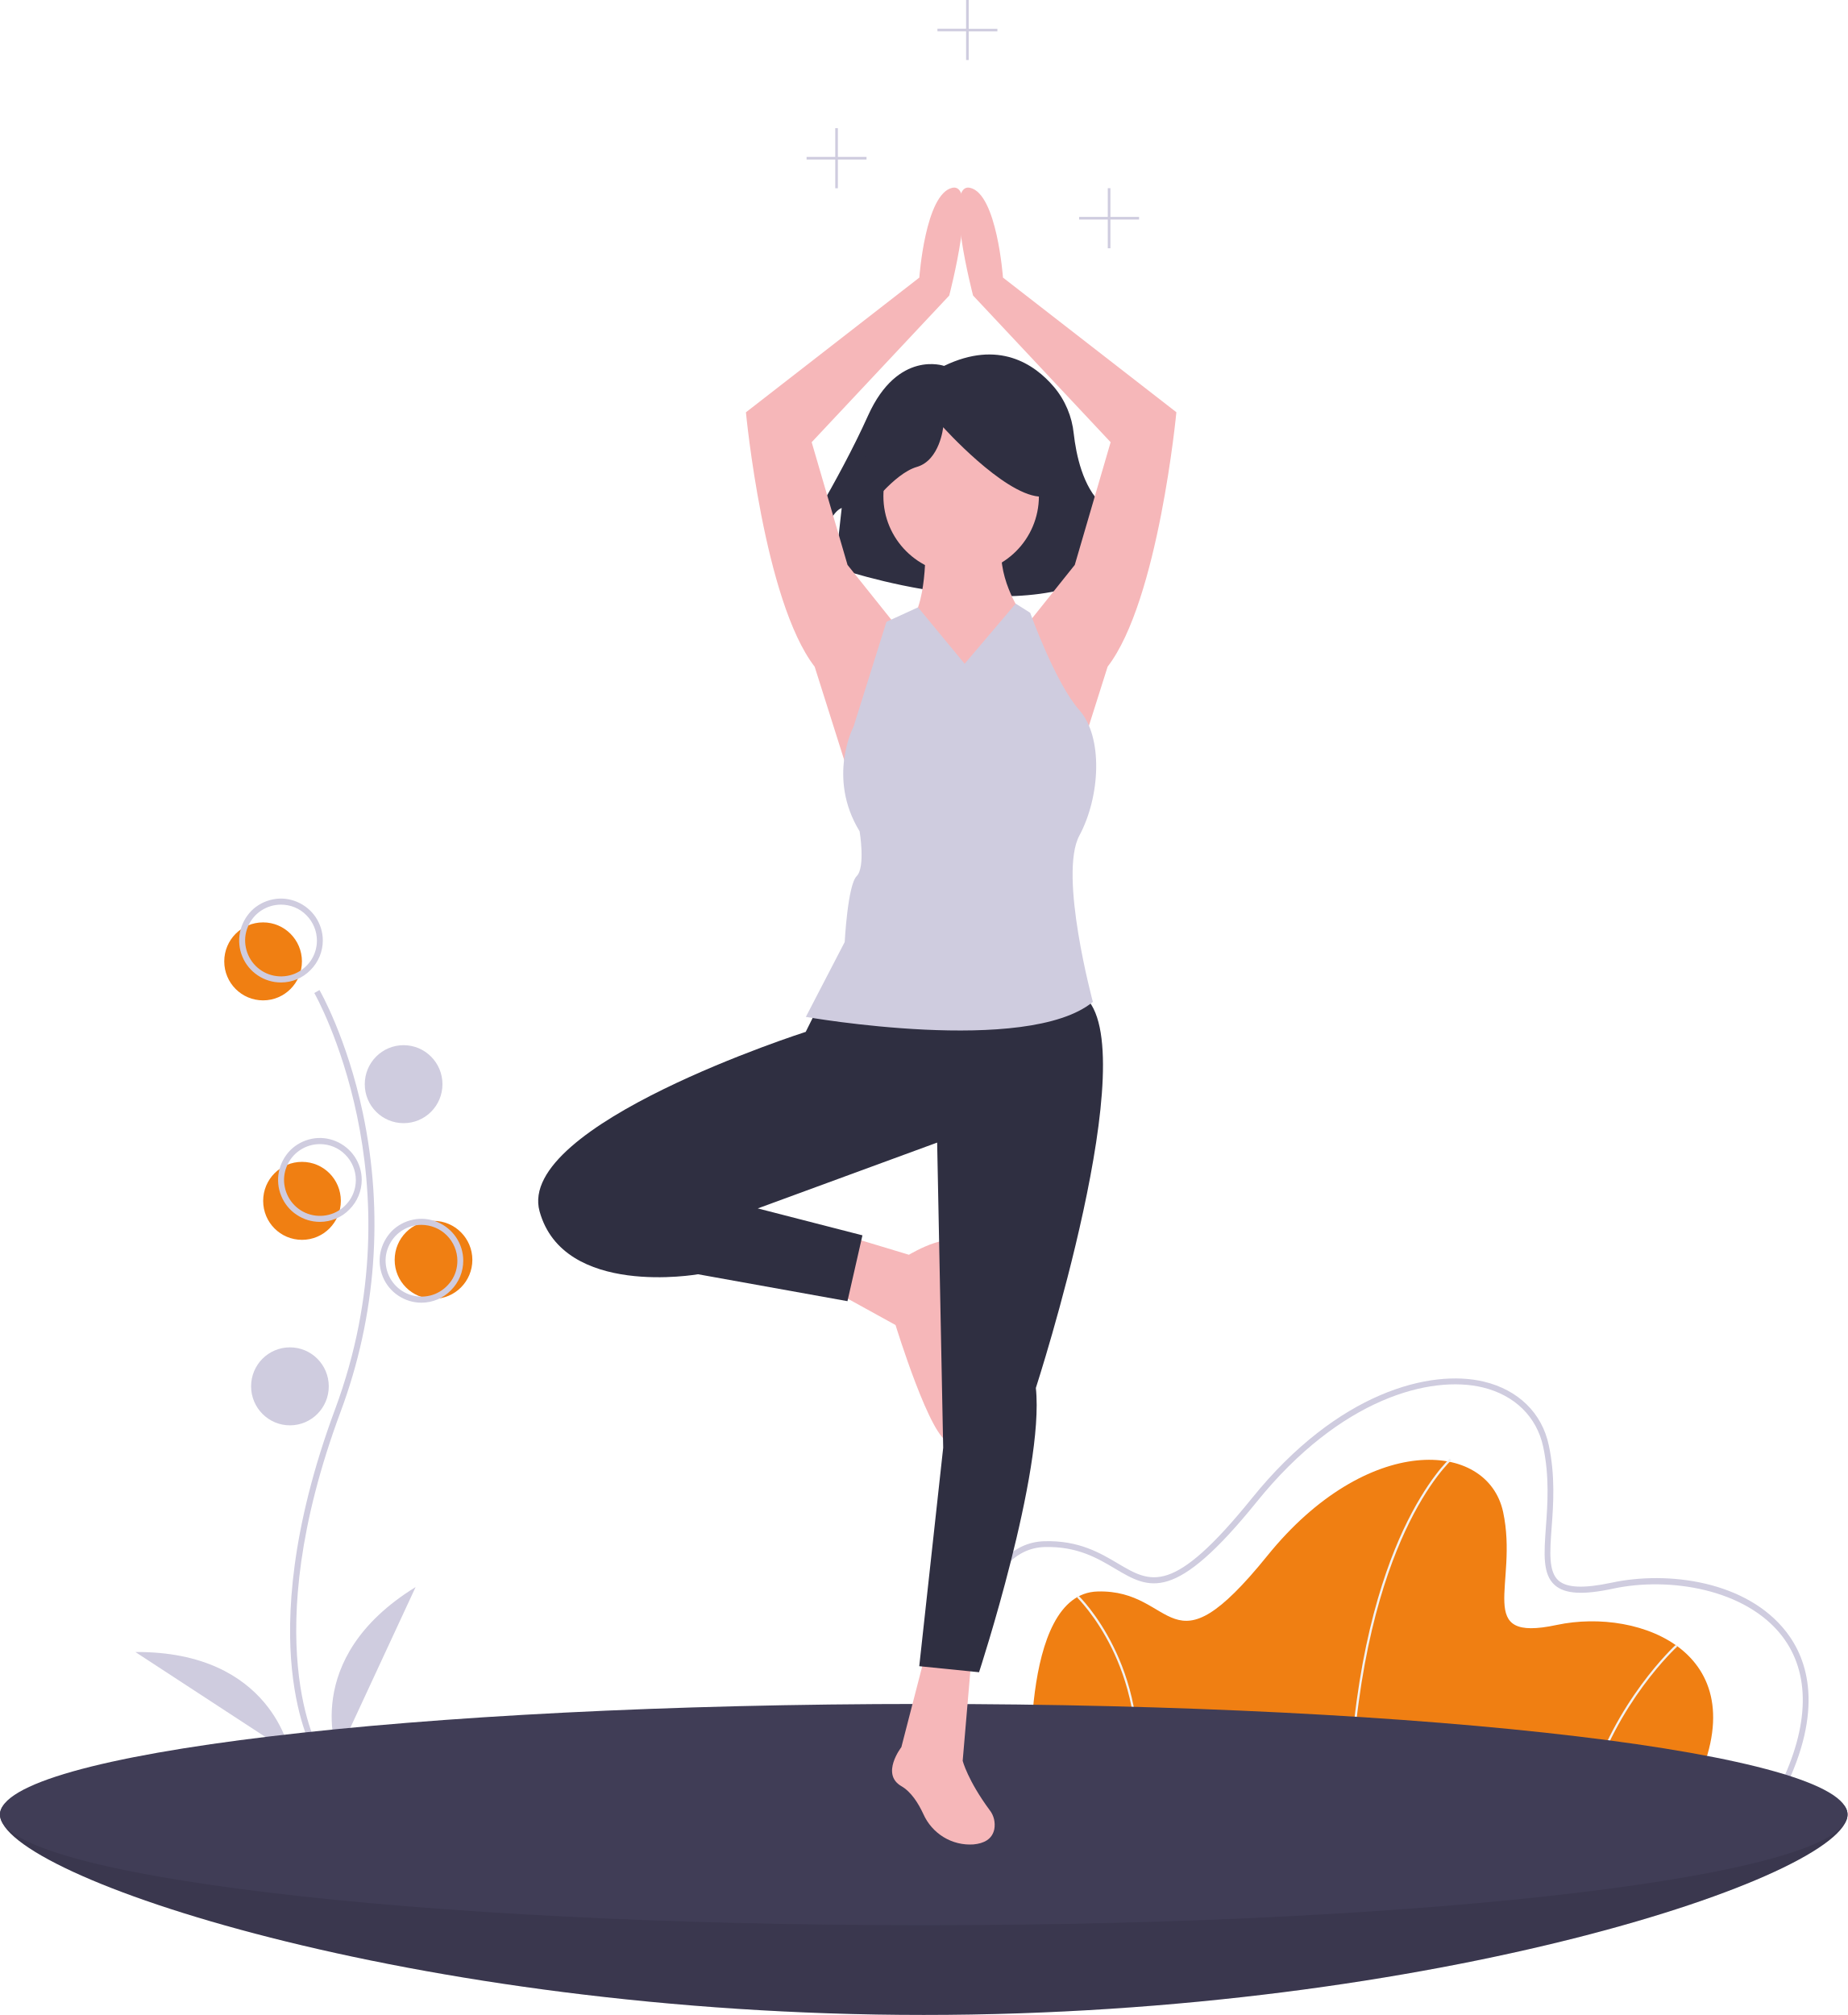
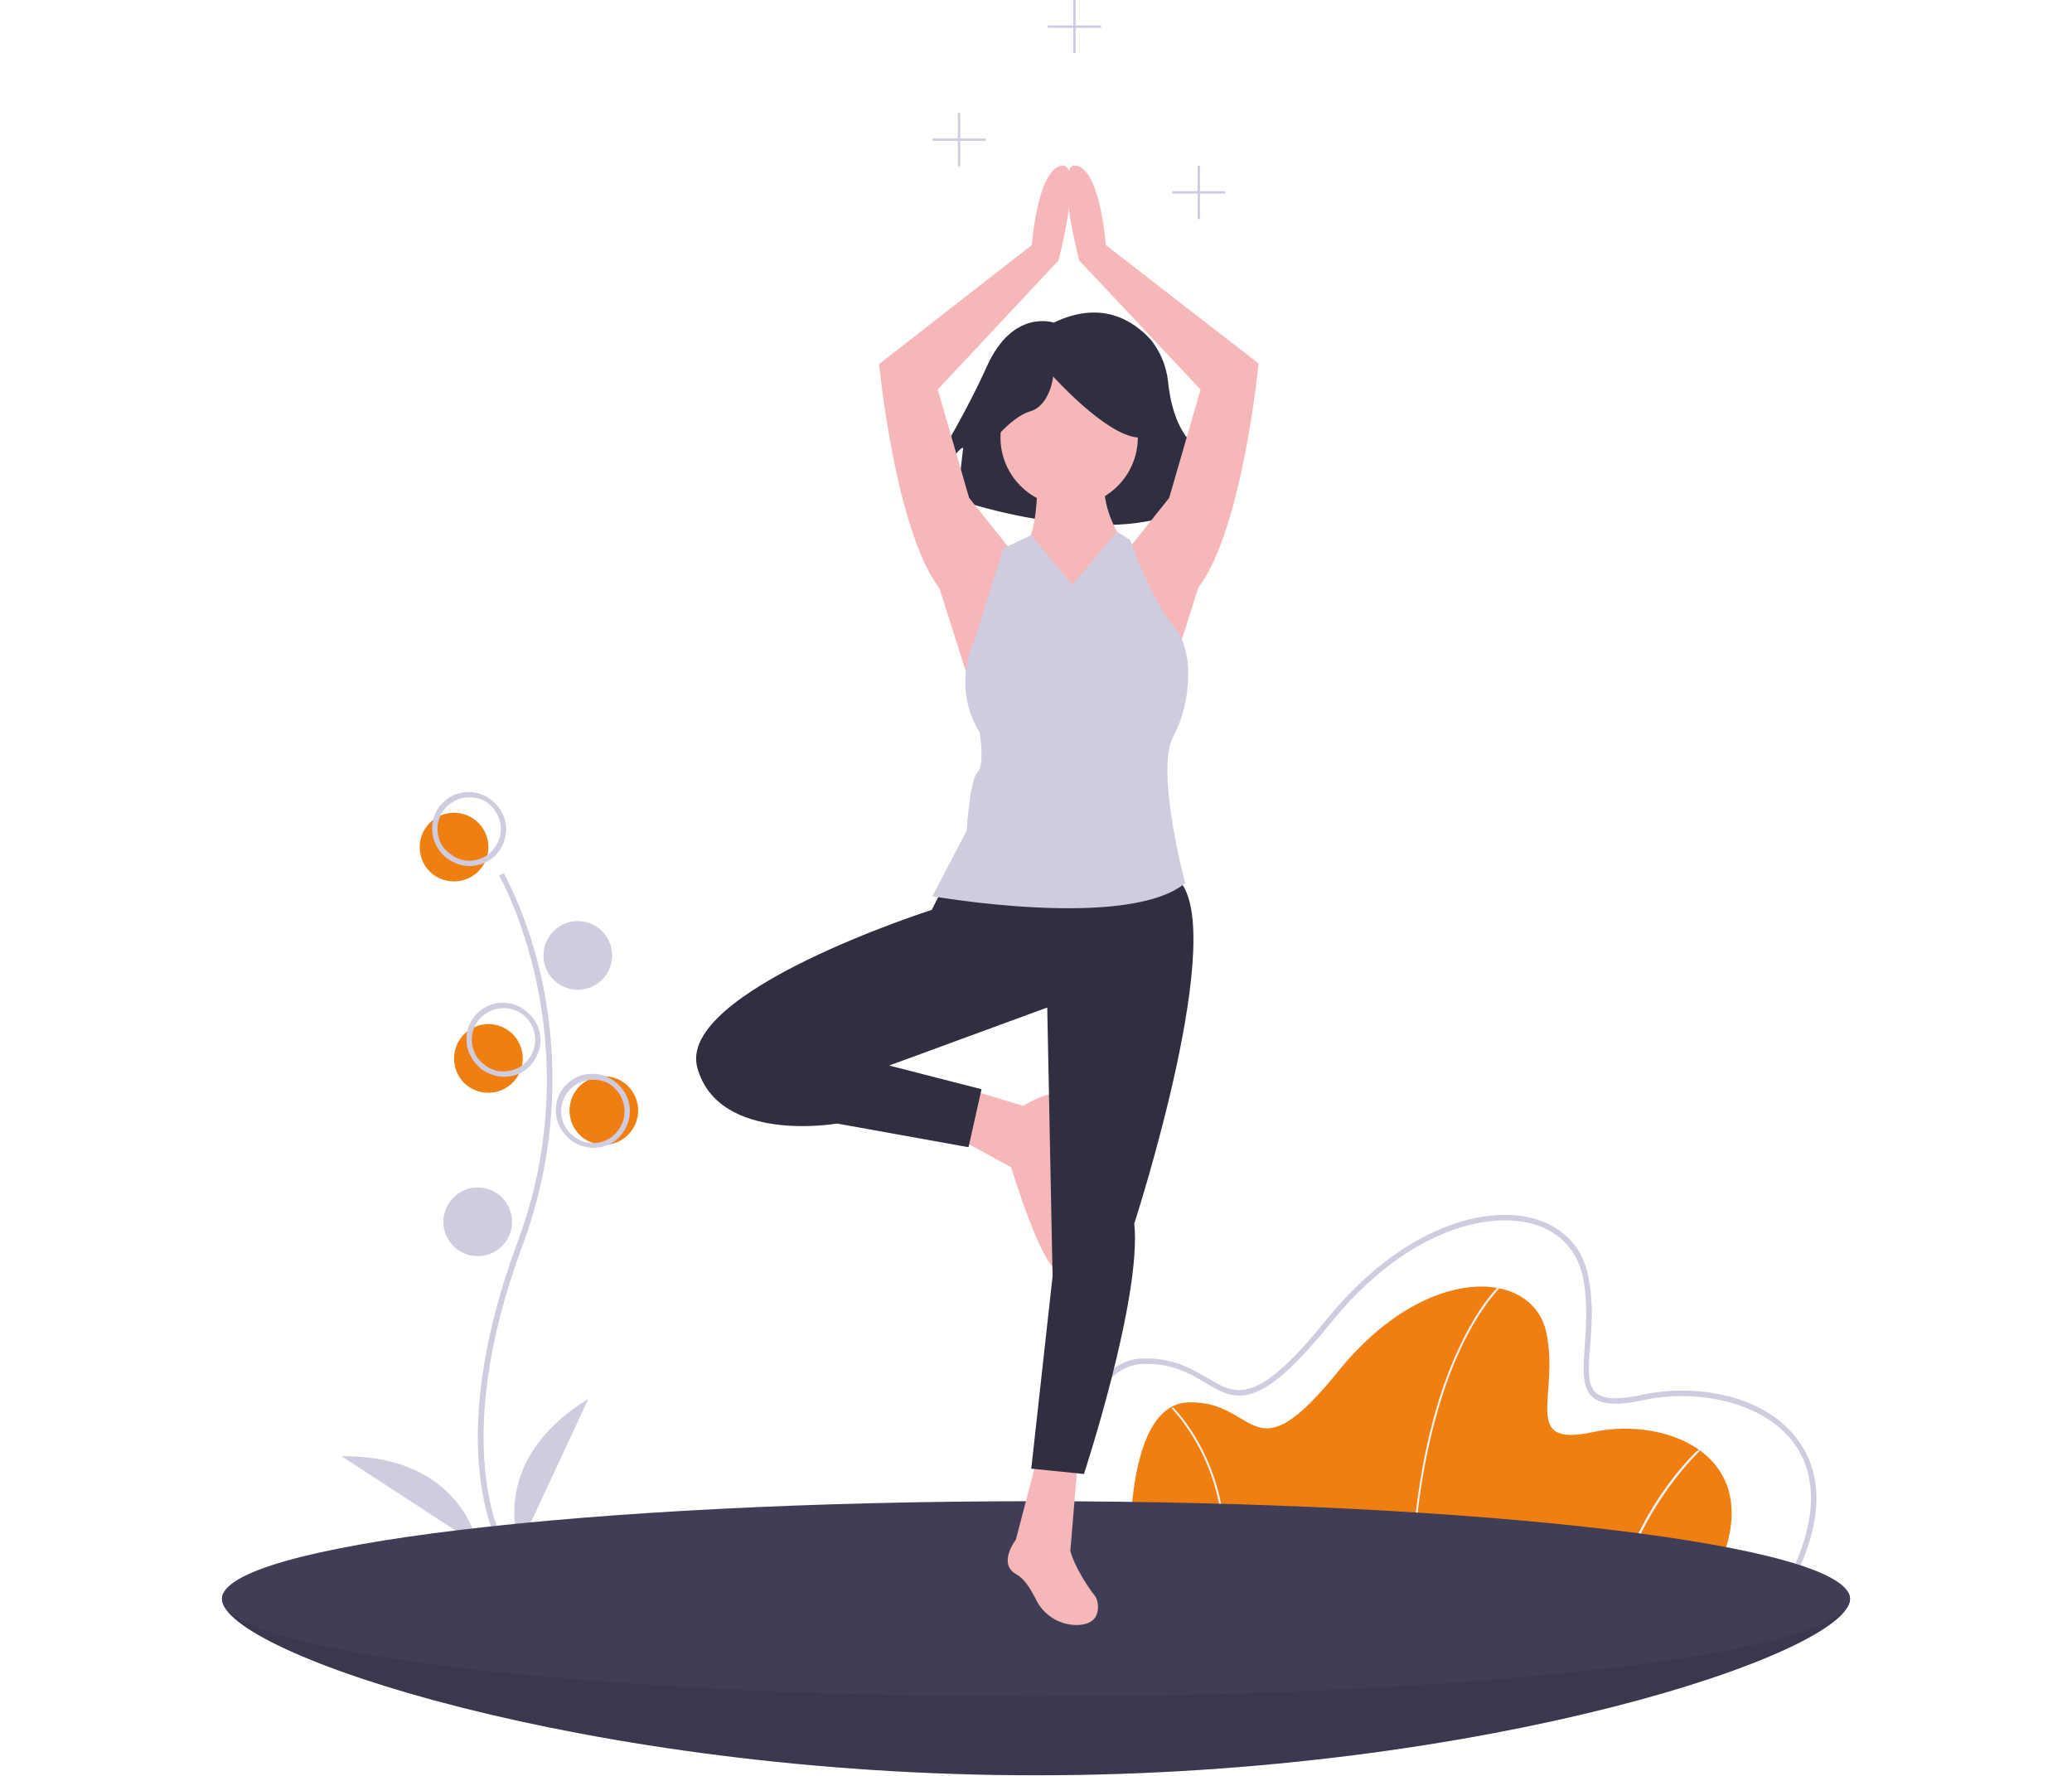
- <svg xmlns="http://www.w3.org/2000/svg" xmlns:xlink="http://www.w3.org/1999/xlink" version="1.1" id="Layer_1" x="0px" y="0px" viewBox="0 0 254 277" style="enable-background:new 0 0 254 277;" xml:space="preserve">
+ <svg xmlns="http://www.w3.org/2000/svg" xmlns:xlink="http://www.w3.org/1999/xlink" version="1.1" id="Layer_1" x="0px" y="0px" viewBox="0 0 350 300" style="enable-background:new 0 0 350 300;" xml:space="preserve">
  <style type="text/css">
	.st0{clip-path:url(#SVGID_2_);}
	.st1{fill:#403D56;}
	.st2{opacity:0.1;fill:#010202;enable-background:new    ;}
	.st3{fill:#F07F12;}
	.st4{fill:#CFCCDF;}
	.st5{fill:#F2F2F2;}
	.st6{fill:#2F2F41;}
	.st7{fill:#F6B7B9;}
</style>
  <g>
    <g>
      <g>
-         <defs>
-           <rect id="SVGID_1_" y="0" width="254" height="277" />
-         </defs>
-         <clipPath id="SVGID_2_">
-           <use xlink:href="#SVGID_1_" style="overflow:visible;" />
-         </clipPath>
-         <g class="st0">
-           <path class="st1" d="M254,249.43c0,8.41-56.86,27.56-127,27.56S0,257.84,0,249.43s56.86-2.88,127-2.88      C197.14,246.54,254,241.03,254,249.43z" />
-           <path class="st2" d="M254,249.43c0,8.41-56.86,27.56-127,27.56S0,257.84,0,249.43s56.86-2.88,127-2.88      C197.14,246.54,254,241.03,254,249.43z" />
-           <path class="st3" d="M36.17,137.52c2.95,0,5.34-2.4,5.34-5.36c0-2.95-2.39-5.36-5.34-5.36s-5.34,2.39-5.34,5.36      C30.83,135.13,33.22,137.52,36.17,137.52z" />
-           <path class="st3" d="M59.6,178.55c2.95,0,5.34-2.4,5.34-5.36c0-2.95-2.39-5.36-5.34-5.36c-2.95,0-5.34,2.39-5.34,5.36      C54.25,176.15,56.64,178.55,59.6,178.55z" />
-           <path class="st3" d="M41.52,170.44c2.95,0,5.34-2.4,5.34-5.36s-2.39-5.36-5.34-5.36s-5.34,2.39-5.34,5.36      S38.56,170.44,41.52,170.44z" />
-           <path class="st4" d="M43.22,241.01c-0.09-0.15-2.31-3.87-3.09-11.59c-0.71-7.08-0.25-19.02,5.93-35.67      c11.72-31.54-2.7-56.99-2.85-57.24l0.71-0.41c0.04,0.06,3.77,6.54,5.96,16.89c2.9,13.7,1.85,27.94-3.05,41.07      c-11.7,31.49-3,46.4-2.92,46.55L43.22,241.01z" />
-           <path class="st4" d="M38.63,135.06c-1.14,0-2.25-0.34-3.2-0.98c-0.95-0.64-1.68-1.53-2.11-2.58c-0.44-1.05-0.55-2.21-0.33-3.33      c0.23-1.13,0.78-2.14,1.56-2.95c0.8-0.81,1.83-1.35,2.95-1.58s2.26-0.11,3.32,0.33c1.05,0.44,1.95,1.18,2.58,2.11      c0.63,0.95,0.98,2.06,0.98,3.2c0,1.53-0.61,2.99-1.69,4.07C41.62,134.45,40.16,135.06,38.63,135.06z M38.63,124.36      c-0.98,0-1.93,0.29-2.74,0.83s-1.44,1.31-1.81,2.21c-0.38,0.9-0.48,1.89-0.28,2.85c0.19,0.96,0.66,1.84,1.35,2.53      c0.69,0.69,1.56,1.16,2.53,1.35c0.96,0.19,1.95,0.09,2.85-0.28c0.9-0.38,1.66-1.01,2.21-1.81c0.54-0.81,0.83-1.76,0.83-2.74      c0-1.31-0.53-2.57-1.45-3.49C41.2,124.87,39.94,124.36,38.63,124.36z" />
-           <path class="st4" d="M55.49,154.4c2.95,0,5.34-2.39,5.34-5.36c0-2.95-2.39-5.36-5.34-5.36c-2.95,0-5.34,2.39-5.34,5.36      C50.14,152,52.53,154.4,55.49,154.4z" />
-           <path class="st4" d="M43.98,167.97c-1.14,0-2.25-0.34-3.2-0.98c-0.95-0.63-1.68-1.53-2.11-2.58c-0.44-1.05-0.55-2.21-0.33-3.33      c0.23-1.13,0.78-2.14,1.56-2.95c0.8-0.8,1.83-1.35,2.95-1.58s2.26-0.11,3.32,0.33c1.05,0.44,1.95,1.18,2.58,2.11      c0.63,0.94,0.98,2.06,0.98,3.2c0,1.53-0.61,2.99-1.69,4.07C46.97,167.37,45.49,167.97,43.98,167.97z M43.98,157.28      c-0.98,0-1.93,0.29-2.74,0.83c-0.81,0.54-1.44,1.31-1.81,2.21c-0.38,0.9-0.48,1.89-0.28,2.85c0.19,0.96,0.66,1.84,1.35,2.53      c0.69,0.69,1.56,1.16,2.53,1.35c0.96,0.19,1.95,0.09,2.85-0.28c0.9-0.38,1.66-1.01,2.21-1.81c0.54-0.81,0.83-1.76,0.83-2.74      c0-1.31-0.53-2.57-1.45-3.49C46.55,157.79,45.29,157.28,43.98,157.28L43.98,157.28z" />
-           <path class="st4" d="M57.94,179.08c-1.14,0-2.25-0.34-3.2-0.98c-0.95-0.63-1.68-1.53-2.11-2.58s-0.55-2.21-0.33-3.33      c0.23-1.11,0.78-2.14,1.56-2.95c0.8-0.81,1.83-1.35,2.95-1.58c1.13-0.23,2.26-0.11,3.32,0.33c1.05,0.44,1.95,1.18,2.58,2.11      c0.63,0.94,0.98,2.06,0.98,3.2c0,1.53-0.61,2.99-1.69,4.07C60.93,178.46,59.48,179.08,57.94,179.08z M57.94,168.38      c-0.98,0-1.93,0.29-2.74,0.83c-0.81,0.54-1.44,1.31-1.81,2.21c-0.38,0.9-0.48,1.89-0.28,2.85c0.19,0.96,0.66,1.84,1.35,2.53      c0.69,0.69,1.56,1.16,2.53,1.35c0.96,0.19,1.95,0.09,2.85-0.28c0.9-0.38,1.66-1.01,2.21-1.81c0.55-0.8,0.83-1.76,0.83-2.74      c0-1.31-0.53-2.57-1.45-3.49C60.51,168.9,59.26,168.39,57.94,168.38z" />
-           <path class="st4" d="M39.86,195.94c2.95,0,5.34-2.4,5.34-5.36s-2.39-5.36-5.34-5.36c-2.95,0-5.34,2.39-5.34,5.36      C34.53,193.55,36.92,195.94,39.86,195.94z" />
-           <path class="st4" d="M46.45,241.21c0,0-5.34-13.16,10.69-23.04L46.45,241.21z" />
-           <path class="st4" d="M39.86,240.98c0,0-2.43-14-21.25-13.88L39.86,240.98z" />
-           <path class="st3" d="M232.77,246.14h-90.94c0,0-1.84-27.06,9.06-27.36c10.91-0.31,9.68,11.99,23.35-4.92      c13.68-16.92,30.25-15.99,32.41-6.01c2.15,10-4.15,17.99,7.37,15.53C225.55,220.92,242.14,227.37,232.77,246.14z" />
-           <path class="st5" d="M185.76,246.14l-0.31-0.01c0.73-17.82,4.44-29.27,7.44-35.74c3.27-7.02,6.39-9.86,6.43-9.88l0.2,0.23      c-0.03,0.03-3.14,2.84-6.37,9.82C190.17,216.99,186.47,228.4,185.76,246.14z" />
-           <path class="st5" d="M218.67,246.19l-0.29-0.09c3.55-12.2,11.92-19.91,12-19.98l0.21,0.23      C230.5,226.42,222.19,234.07,218.67,246.19z" />
-           <path class="st5" d="M156.15,246.16l-0.3-0.04c1.21-8.7-0.98-15.45-3.02-19.58c-2.21-4.47-4.73-6.91-4.75-6.94l0.21-0.23      c0.03,0.03,2.58,2.5,4.8,7.02C155.17,230.58,157.35,237.38,156.15,246.16z" />
-           <path class="st4" d="M245.1,246.54H132l-0.03-0.38c-0.08-0.95-1.51-23.46,5.78-31.49c1.63-1.79,3.59-2.74,5.83-2.8      c4.75-0.14,7.73,1.65,10.13,3.07c4.54,2.69,7.53,4.47,18.43-9.01c11.8-14.6,24.54-17.75,31.86-16c4.73,1.13,8,4.32,8.93,8.75      c0.9,4.2,0.63,8.15,0.39,11.31c-0.25,3.39-0.44,6.07,0.95,7.29c1.16,1.01,3.48,1.1,7.29,0.29c7.76-1.66,18.61-0.24,24.04,6.79      c2.92,3.78,5.23,10.66-0.4,21.93L245.1,246.54z M132.79,245.73H244.6c4.2-8.52,4.33-15.73,0.38-20.85      c-4.99-6.44-15.45-8.15-23.21-6.49c-4.15,0.89-6.62,0.74-8.01-0.48c-1.7-1.48-1.49-4.34-1.23-7.97      c0.23-3.12,0.51-6.99-0.38-11.09c-0.89-4.1-3.92-7.07-8.33-8.13c-7.09-1.69-19.47,1.41-31.03,15.72      c-11.34,14.03-14.76,12-19.49,9.2c-2.44-1.45-5.21-3.09-9.7-2.97c-2.01,0.06-3.77,0.91-5.24,2.53      C131.83,222.45,132.62,242.69,132.79,245.73z" />
-           <path class="st1" d="M127,264.66c70.14,0,127-6.82,127-15.21c0-8.41-56.86-15.21-127-15.21S0,241.04,0,249.45      C0,257.84,56.86,264.66,127,264.66z" />
-           <path class="st6" d="M129.79,50.3c0,0-6.34-2.26-10.44,6.81c-4.08,9.08-10.44,19.07-10.44,19.07l3.63,0.91      c0,0,0.91-6.36,3.18-7.26L114.81,78c0,0,27.21,9.53,39.45-0.91l-0.45-3.18c0,0,1.81,0.45,1.81,3.18l1.36-1.36      c0,0-1.36-2.72-5.44-6.36c-2.68-2.38-3.6-6.92-3.92-9.75c-0.24-2.36-1.18-4.6-2.72-6.43C142.21,50.03,137.29,46.68,129.79,50.3z      " />
-           <path class="st7" d="M123.1,85.89l-6.58-8.23l-4.93-16.87l18.91-20.16c0,0,4.1-15.63,0.41-14.81      c-3.7,0.83-4.52,12.34-4.52,12.34l-23.84,18.52c0,0,2.46,25.93,9.45,34.97l5.34,16.87L123.1,85.89z" />
-           <path class="st7" d="M141.18,85.89l6.58-8.23l4.93-16.87l-18.91-20.16c0,0-4.1-15.63-0.41-14.81s4.52,12.34,4.52,12.34      l23.84,18.51c0,0-2.46,25.93-9.45,34.97l-5.34,16.87L141.18,85.89z" />
-           <path class="st7" d="M132.14,78.9c5.91,0,10.69-4.79,10.69-10.7s-4.79-10.7-10.69-10.7c-5.91,0-10.69,4.79-10.69,10.7      C121.44,74.11,126.24,78.9,132.14,78.9z" />
-           <path class="st7" d="M127.21,73.96c0,0,0.41,8.65-2.06,11.52c-2.46,2.88-4.93,17.69,6.99,18.11      c11.92,0.41,10.69-12.34,10.69-12.34l-2.46-6.99c0,0-3.7-5.36-2.46-10.29C137.89,73.96,127.21,73.96,127.21,73.96z" />
-           <path class="st7" d="M116.11,169.82l8.85,2.67c0,0,7.19-4.32,7.19-0.21c0,4.1-2.46,9.46-1.64,13.16c0.83,3.7,2.46,12.76,0,12.76      c-2.46,0-7.39-16.05-7.39-16.05l-8.22-4.53L116.11,169.82z" />
-           <path class="st7" d="M127.21,227.43l-3.29,12.75c0,0-2.88,3.7,0,5.36c1.35,0.78,2.34,2.36,3.02,3.83      c0.58,1.31,1.56,2.43,2.79,3.18c1.23,0.75,2.67,1.1,4.1,1c1.4-0.13,2.58-0.68,2.87-2.11c0.08-0.45,0.06-0.93-0.04-1.36      c-0.11-0.45-0.31-0.88-0.59-1.23c-3.03-4.1-3.72-6.79-3.72-6.79l1.23-14.4L127.21,227.43z" />
-           <path class="st6" d="M119.25,70.1c0,0,3.63-4.99,6.79-5.91c3.17-0.91,3.63-5.46,3.63-5.46s8.16,9.08,13.15,9.53      c4.99,0.45,0.45-10.9,0.45-10.9l-9.07-2.26l-8.62,0.91l-6.79,4.54L119.25,70.1z" />
-           <path class="st6" d="M112.41,138.56l-1.64,3.29c0,0-39.86,12.75-36.59,24.67c3.29,11.92,21.78,8.65,21.78,8.65l20.55,3.7      l2.06-9.05l-14.39-3.7l24.66-9.05l0.83,41.95l-3.29,30.03l8.22,0.83c0,0,9.03-27.56,7.81-39.08c0,0,15.21-46.9,6.58-53.9      C140.36,129.92,112.41,138.56,112.41,138.56z" />
-           <path class="st4" d="M132.62,91.25l-6.41-7.76l-4.34,1.99l-4.52,14.4c0,0-3.7,6.99,0.83,14.4c0,0,0.83,4.94-0.41,6.17      c-1.23,1.23-1.64,9.05-1.64,9.05l-5.34,10.29c0,0,30.4,5.36,39.46-2.06c0,0-4.74-17.5-1.86-22.86c2.88-5.36,3.29-13.55,0-17.25      s-6.76-13.38-6.76-13.38l-1.99-1.26L132.62,91.25z" />
-           <path class="st4" d="M156.6,29.82h-3.94v-3.95h-0.36v3.95h-3.94v0.36h3.94v3.95h0.36v-3.95h3.94V29.82z" />
-           <path class="st4" d="M119.13,21.57h-3.94v-3.95h-0.36v3.95h-3.94v0.36h3.94v3.95h0.36v-3.95h3.94V21.57z" />
-           <path class="st4" d="M137.12,3.96h-3.94V0h-0.36v3.95h-3.94v0.35h3.94v3.95h0.36V4.31h3.94V3.96z" />
+         <g>
+           <defs>
+             <rect id="SVGID_1_" x="37.5" y="0" width="275" height="299.9" />
+           </defs>
+           <clipPath id="SVGID_2_">
+             <use xlink:href="#SVGID_1_" style="overflow:visible;" />
+           </clipPath>
+           <g class="st0">
+             <path class="st1" d="M312.5,270.1c0,9.1-61.6,29.8-137.5,29.8S37.5,279.2,37.5,270.1S99.1,267,175,267       C250.9,267,312.5,261,312.5,270.1z" />
+             <path class="st2" d="M312.5,270.1c0,9.1-61.6,29.8-137.5,29.8S37.5,279.2,37.5,270.1S99.1,267,175,267       C250.9,267,312.5,261,312.5,270.1z" />
+             <path class="st3" d="M76.7,148.9c3.2,0,5.8-2.6,5.8-5.8c0-3.2-2.6-5.8-5.8-5.8s-5.8,2.6-5.8,5.8       C70.9,146.4,73.5,148.9,76.7,148.9z" />
+             <path class="st3" d="M102,193.4c3.2,0,5.8-2.6,5.8-5.8c0-3.2-2.6-5.8-5.8-5.8c-3.2,0-5.8,2.6-5.8,5.8       C96.2,190.8,98.8,193.4,102,193.4z" />
+             <path class="st3" d="M82.5,184.6c3.2,0,5.8-2.6,5.8-5.8c0-3.2-2.6-5.8-5.8-5.8c-3.2,0-5.8,2.6-5.8,5.8       C76.7,182,79.2,184.6,82.5,184.6z" />
+             <path class="st4" d="M84.3,261c-0.1-0.2-2.5-4.2-3.3-12.5c-0.8-7.7-0.3-20.6,6.4-38.6c12.7-34.1-2.9-61.7-3.1-62l0.8-0.4       c0,0.1,4.1,7.1,6.5,18.3c3.1,14.8,2,30.2-3.3,44.5c-12.7,34.1-3.2,50.2-3.2,50.4L84.3,261z" />
+             <path class="st4" d="M79.3,146.3c-1.2,0-2.4-0.4-3.5-1.1s-1.8-1.7-2.3-2.8c-0.5-1.1-0.6-2.4-0.4-3.6c0.2-1.2,0.8-2.3,1.7-3.2       c0.9-0.9,2-1.5,3.2-1.7c1.2-0.2,2.4-0.1,3.6,0.4c1.1,0.5,2.1,1.3,2.8,2.3c0.7,1,1.1,2.2,1.1,3.5c0,1.7-0.7,3.2-1.8,4.4       C82.6,145.6,81,146.3,79.3,146.3z M79.3,134.7c-1.1,0-2.1,0.3-3,0.9s-1.6,1.4-2,2.4c-0.4,1-0.5,2-0.3,3.1c0.2,1,0.7,2,1.5,2.7       s1.7,1.3,2.7,1.5c1,0.2,2.1,0.1,3.1-0.3c1-0.4,1.8-1.1,2.4-2c0.6-0.9,0.9-1.9,0.9-3c0-1.4-0.6-2.8-1.6-3.8       C82.1,135.2,80.7,134.7,79.3,134.7z" />
+             <path class="st4" d="M97.6,167.2c3.2,0,5.8-2.6,5.8-5.8c0-3.2-2.6-5.8-5.8-5.8s-5.8,2.6-5.8,5.8       C91.8,164.6,94.4,167.2,97.6,167.2z" />
+             <path class="st4" d="M85.1,181.9c-1.2,0-2.4-0.4-3.5-1.1c-1-0.7-1.8-1.7-2.3-2.8c-0.5-1.1-0.6-2.4-0.4-3.6       c0.2-1.2,0.8-2.3,1.7-3.2c0.9-0.9,2-1.5,3.2-1.7c1.2-0.2,2.4-0.1,3.6,0.4c1.1,0.5,2.1,1.3,2.8,2.3c0.7,1,1.1,2.2,1.1,3.5       c0,1.7-0.7,3.2-1.8,4.4C88.4,181.3,86.8,181.9,85.1,181.9z M85.1,170.3c-1.1,0-2.1,0.3-3,0.9s-1.6,1.4-2,2.4       c-0.4,1-0.5,2-0.3,3.1c0.2,1,0.7,2,1.5,2.7c0.7,0.7,1.7,1.3,2.7,1.5c1,0.2,2.1,0.1,3.1-0.3c1-0.4,1.8-1.1,2.4-2       c0.6-0.9,0.9-1.9,0.9-3c0-1.4-0.6-2.8-1.6-3.8C87.9,170.9,86.5,170.3,85.1,170.3L85.1,170.3z" />
+             <path class="st4" d="M100.2,193.9c-1.2,0-2.4-0.4-3.5-1.1c-1-0.7-1.8-1.7-2.3-2.8c-0.5-1.1-0.6-2.4-0.4-3.6       c0.2-1.2,0.8-2.3,1.7-3.2c0.9-0.9,2-1.5,3.2-1.7c1.2-0.2,2.4-0.1,3.6,0.4c1.1,0.5,2.1,1.3,2.8,2.3c0.7,1,1.1,2.2,1.1,3.5       c0,1.7-0.7,3.2-1.8,4.4C103.5,193.3,101.9,193.9,100.2,193.9z M100.2,182.4c-1.1,0-2.1,0.3-3,0.9c-0.9,0.6-1.6,1.4-2,2.4       c-0.4,1-0.5,2-0.3,3.1c0.2,1,0.7,2,1.5,2.7c0.7,0.7,1.7,1.3,2.7,1.5c1,0.2,2.1,0.1,3.1-0.3c1-0.4,1.8-1.1,2.4-2       c0.6-0.9,0.9-1.9,0.9-3c0-1.4-0.6-2.8-1.6-3.8C103,182.9,101.7,182.4,100.2,182.4z" />
+             <path class="st4" d="M80.7,212.2c3.2,0,5.8-2.6,5.8-5.8c0-3.2-2.6-5.8-5.8-5.8c-3.2,0-5.8,2.6-5.8,5.8       C74.9,209.6,77.5,212.2,80.7,212.2z" />
+             <path class="st4" d="M87.8,261.2c0,0-5.8-14.2,11.6-24.9L87.8,261.2z" />
+             <path class="st4" d="M80.7,261c0,0-2.6-15.2-23-15L80.7,261z" />
+             <path class="st3" d="M289.5,266.5h-98.5c0,0-2-29.3,9.8-29.6c11.8-0.3,10.5,13,25.3-5.3c14.8-18.3,32.8-17.3,35.1-6.5       c2.3,10.8-4.5,19.5,8,16.8C281.7,239.2,299.7,246.2,289.5,266.5z" />
+             <path class="st5" d="M238.6,266.5l-0.3,0c0.8-19.3,4.8-31.7,8.1-38.7c3.5-7.6,6.9-10.7,7-10.7l0.2,0.2c0,0-3.4,3.1-6.9,10.6       C243.4,235,239.4,247.3,238.6,266.5z" />
+             <path class="st5" d="M274.2,266.6l-0.3-0.1c3.8-13.2,12.9-21.6,13-21.6l0.2,0.2C287.1,245.2,278.1,253.5,274.2,266.6z" />
+             <path class="st5" d="M206.6,266.6l-0.3,0c1.3-9.4-1.1-16.7-3.3-21.2c-2.4-4.8-5.1-7.5-5.1-7.5l0.2-0.2c0,0,2.8,2.7,5.2,7.6       C205.5,249.7,207.9,257.1,206.6,266.6z" />
+             <path class="st4" d="M302.9,267H180.4l0-0.4c-0.1-1-1.6-25.4,6.3-34.1c1.8-1.9,3.9-3,6.3-3c5.1-0.2,8.4,1.8,11,3.3       c4.9,2.9,8.2,4.8,20-9.8c12.8-15.8,26.6-19.2,34.5-17.3c5.1,1.2,8.7,4.7,9.7,9.5c1,4.5,0.7,8.8,0.4,12.2       c-0.3,3.7-0.5,6.6,1,7.9c1.3,1.1,3.8,1.2,7.9,0.3c8.4-1.8,20.1-0.3,26,7.4c3.2,4.1,5.7,11.5-0.4,23.7L302.9,267z M181.3,266.1       h121.1c4.5-9.2,4.7-17,0.4-22.6c-5.4-7-16.7-8.8-25.1-7c-4.5,1-7.2,0.8-8.7-0.5c-1.8-1.6-1.6-4.7-1.3-8.6       c0.2-3.4,0.6-7.6-0.4-12c-1-4.4-4.2-7.7-9-8.8c-7.7-1.8-21.1,1.5-33.6,17c-12.3,15.2-16,13-21.1,10c-2.6-1.6-5.6-3.3-10.5-3.2       c-2.2,0.1-4.1,1-5.7,2.7C180.2,240.9,181.1,262.8,181.3,266.1z" />
+             <path class="st1" d="M175,286.6c75.9,0,137.5-7.4,137.5-16.5c0-9.1-61.6-16.5-137.5-16.5S37.5,261,37.5,270.1       C37.5,279.2,99.1,286.6,175,286.6z" />
+             <path class="st6" d="M178,54.5c0,0-6.9-2.4-11.3,7.4c-4.4,9.8-11.3,20.6-11.3,20.6l3.9,1c0,0,1-6.9,3.4-7.9l-1,8.8       c0,0,29.5,10.3,42.7-1l-0.5-3.4c0,0,2,0.5,2,3.4l1.5-1.5c0,0-1.5-2.9-5.9-6.9c-2.9-2.6-3.9-7.5-4.2-10.6c-0.3-2.6-1.3-5-2.9-7       C191.5,54.2,186.1,50.6,178,54.5z" />
+             <path class="st7" d="M170.8,93l-7.1-8.9l-5.3-18.3L178.8,44c0,0,4.4-16.9,0.4-16c-4,0.9-4.9,13.4-4.9,13.4l-25.8,20.1       c0,0,2.7,28.1,10.2,37.9l5.8,18.3L170.8,93z" />
+             <path class="st7" d="M190.4,93l7.1-8.9l5.3-18.3L182.3,44c0,0-4.4-16.9-0.4-16c4,0.9,4.9,13.4,4.9,13.4l25.8,20       c0,0-2.7,28.1-10.2,37.9l-5.8,18.3L190.4,93z" />
+             <path class="st7" d="M180.6,85.5c6.4,0,11.6-5.2,11.6-11.6c0-6.4-5.2-11.6-11.6-11.6c-6.4,0-11.6,5.2-11.6,11.6       C169,80.3,174.2,85.5,180.6,85.5z" />
+             <path class="st7" d="M175.2,80.1c0,0,0.4,9.4-2.2,12.5c-2.7,3.1-5.3,19.2,7.6,19.6c12.9,0.4,11.6-13.4,11.6-13.4l-2.7-7.6       c0,0-4-5.8-2.7-11.1C186.8,80.1,175.2,80.1,175.2,80.1z" />
+             <path class="st7" d="M163.2,183.9l9.6,2.9c0,0,7.8-4.7,7.8-0.2c0,4.4-2.7,10.2-1.8,14.2c0.9,4,2.7,13.8,0,13.8s-8-17.4-8-17.4       l-8.9-4.9L163.2,183.9z" />
+             <path class="st7" d="M175.2,246.3l-3.6,13.8c0,0-3.1,4,0,5.8c1.5,0.8,2.5,2.6,3.3,4.1c0.6,1.4,1.7,2.6,3,3.4s2.9,1.2,4.4,1.1       c1.5-0.1,2.8-0.7,3.1-2.3c0.1-0.5,0.1-1,0-1.5c-0.1-0.5-0.3-1-0.6-1.3c-3.3-4.4-4-7.4-4-7.4l1.3-15.6L175.2,246.3z" />
+             <path class="st6" d="M166.6,75.9c0,0,3.9-5.4,7.4-6.4c3.4-1,3.9-5.9,3.9-5.9s8.8,9.8,14.2,10.3c5.4,0.5,0.5-11.8,0.5-11.8       l-9.8-2.4l-9.3,1l-7.4,4.9L166.6,75.9z" />
+             <path class="st6" d="M159.2,150.1l-1.8,3.6c0,0-43.2,13.8-39.6,26.7c3.6,12.9,23.6,9.4,23.6,9.4l22.2,4l2.2-9.8l-15.6-4       l26.7-9.8l0.9,45.4l-3.6,32.5l8.9,0.9c0,0,9.8-29.8,8.5-42.3c0,0,16.5-50.8,7.1-58.4C189.5,140.7,159.2,150.1,159.2,150.1z" />
+             <path class="st4" d="M181.1,98.8l-6.9-8.4l-4.7,2.2l-4.9,15.6c0,0-4,7.6,0.9,15.6c0,0,0.9,5.3-0.4,6.7       c-1.3,1.3-1.8,9.8-1.8,9.8l-5.8,11.1c0,0,32.9,5.8,42.7-2.2c0,0-5.1-18.9-2-24.8c3.1-5.8,3.6-14.7,0-18.7       c-3.6-4-7.3-14.5-7.3-14.5l-2.2-1.4L181.1,98.8z" />
+             <path class="st4" d="M207,32.3h-4.3v-4.3h-0.4v4.3h-4.3v0.4h4.3V37h0.4v-4.3h4.3V32.3z" />
+             <path class="st4" d="M166.5,23.4h-4.3v-4.3h-0.4v4.3h-4.3v0.4h4.3v4.3h0.4v-4.3h4.3V23.4z" />
+             <path class="st4" d="M186,4.3h-4.3V0h-0.4v4.3H177v0.4h4.3V9h0.4V4.7h4.3V4.3z" />
+           </g>
        </g>
      </g>
    </g>
  </g>
</svg>
